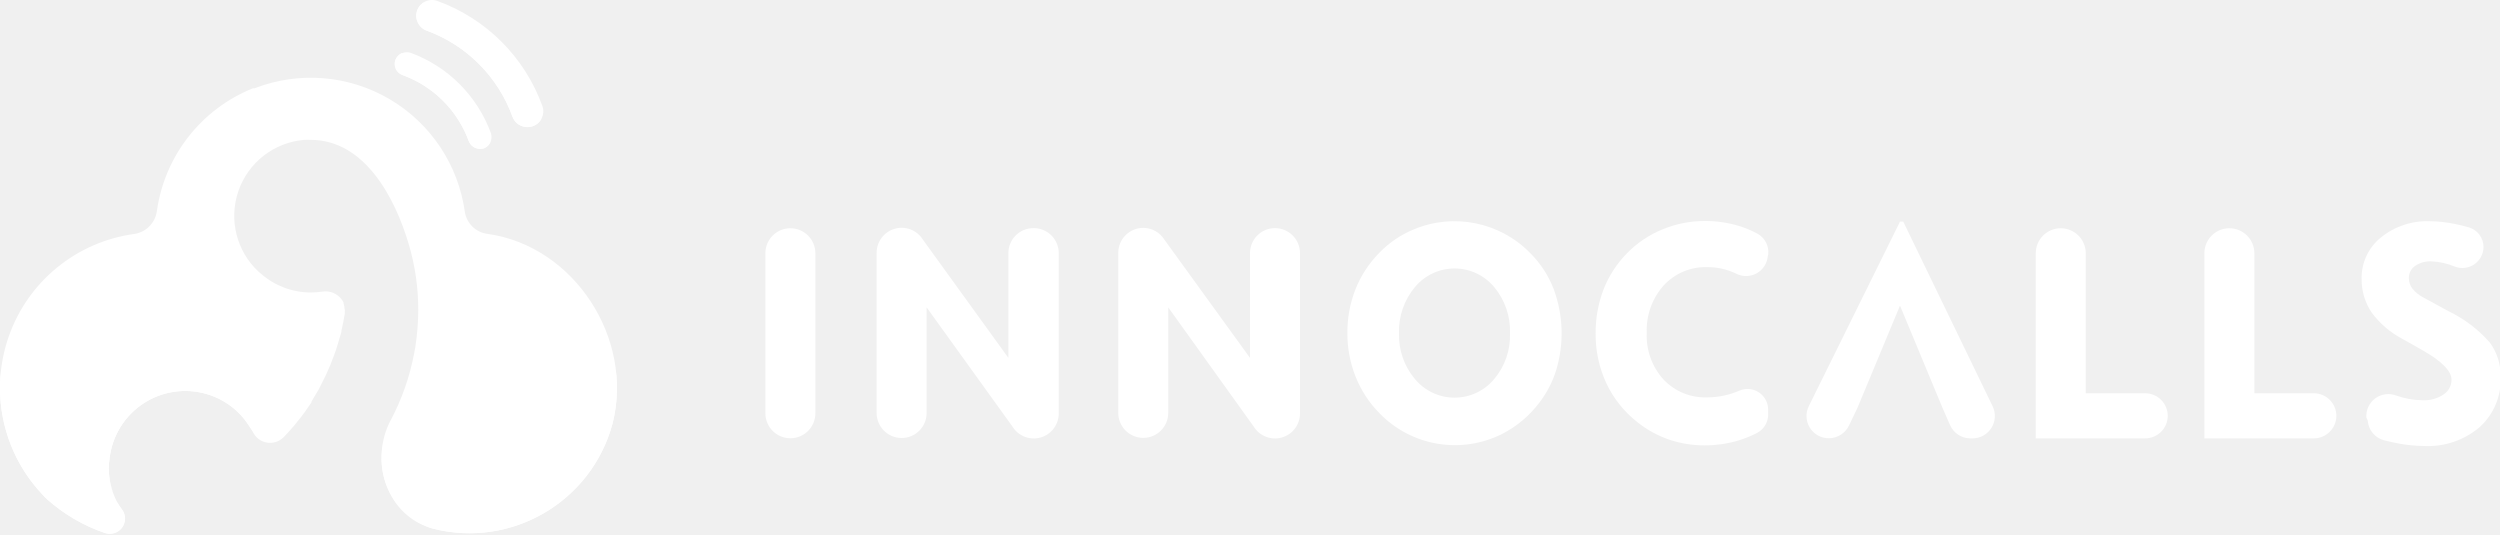
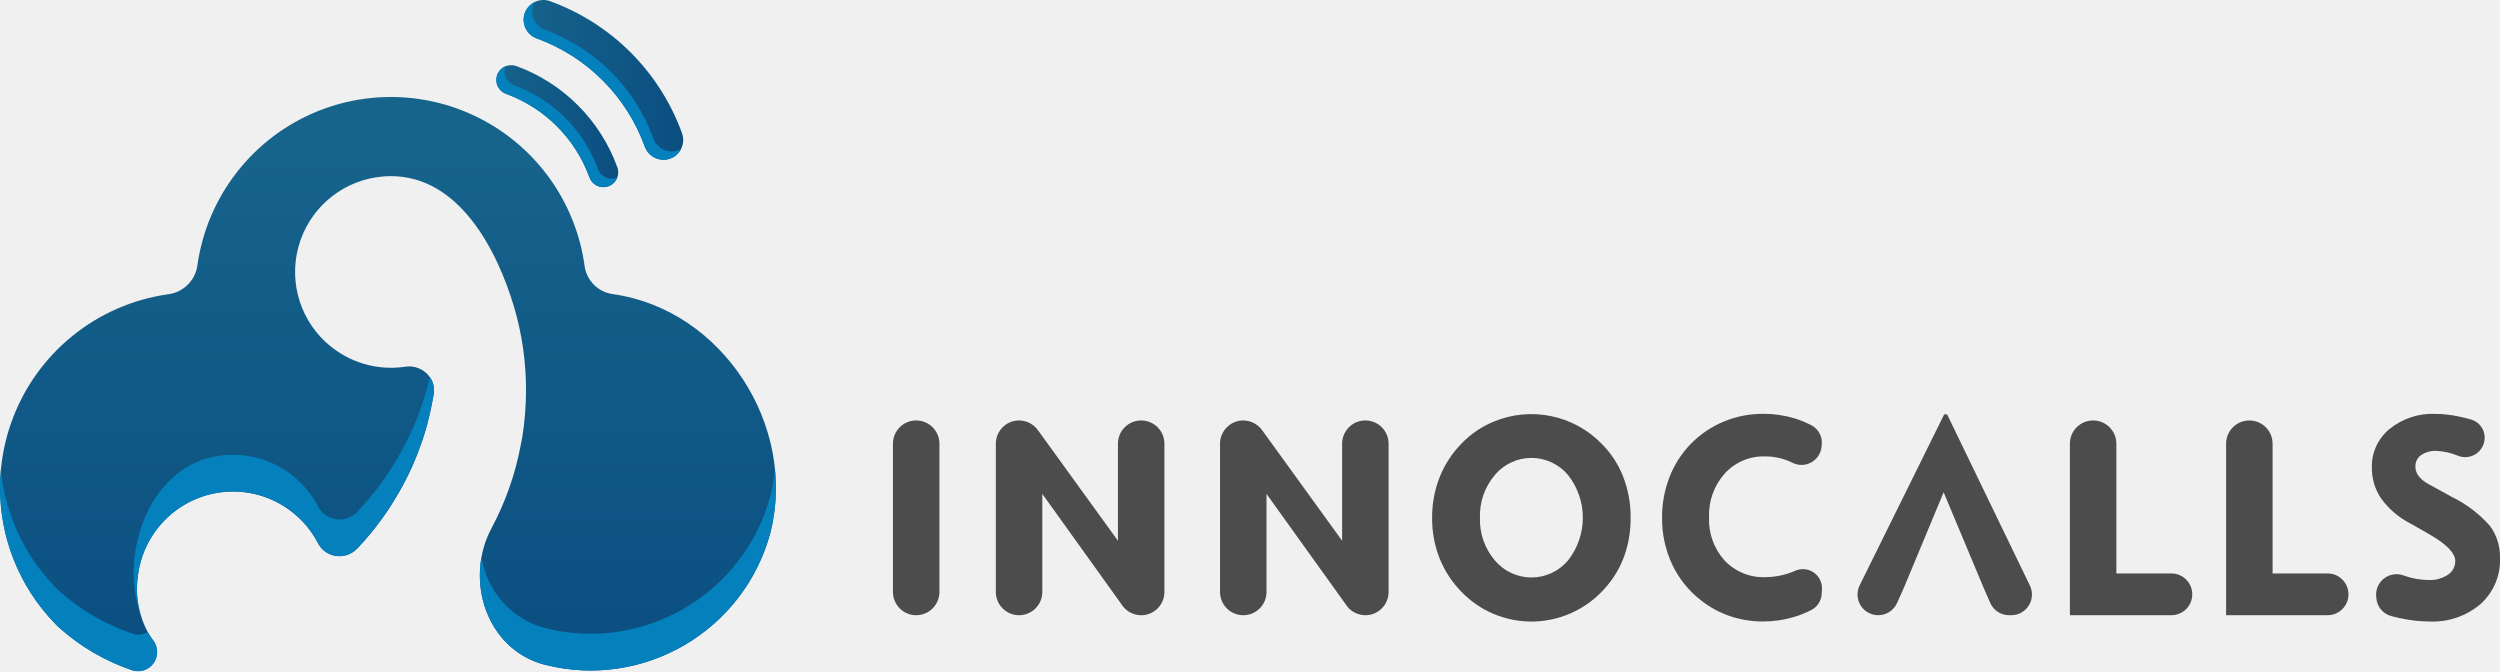
- <svg xmlns="http://www.w3.org/2000/svg" viewBox="0 0 200 42.72">
+ <svg xmlns="http://www.w3.org/2000/svg" xmlns:xlink="http://www.w3.org/1999/xlink" width="275.302" height="73.935" viewBox="0 0 275.302 73.935">
  <defs>
-     <style>.cls-1{fill:#fff;}</style>
+     <style>.a{fill:url(#a);}.b{fill:#0480bd;}.c{fill:url(#c);}.d{fill:#4d4c4d;}</style>
+     <linearGradient id="a" y1="0.5" x2="1" y2="0.5" gradientUnits="objectBoundingBox">
+       <stop offset="0" stop-color="#16638c" />
+       <stop offset="1" stop-color="#0a4e80" />
+     </linearGradient>
+     <linearGradient id="c" x1="0.5" y1="0.103" x2="0.5" y2="0.996" xlink:href="#a" />
  </defs>
-   <g id="Layer_2" data-name="Layer 2">
-     <g id="Layer_1-2" data-name="Layer 1">
-       <path class="cls-1" d="M38.39,11.91a.94.94,0,0,1-.89-.63A8.86,8.86,0,0,0,32.19,6a.94.94,0,0,1-.56-1.21,1,1,0,0,1,1.21-.57,10.81,10.81,0,0,1,6.44,6.45,1,1,0,0,1-.57,1.21A.91.91,0,0,1,38.39,11.91Z" />
-       <path class="cls-1" d="M42.21,10.17A1.26,1.26,0,0,1,41,9.34a11.5,11.5,0,0,0-6.89-6.9A1.26,1.26,0,0,1,35,.08a14,14,0,0,1,8.39,8.4,1.26,1.26,0,0,1-.75,1.61A1.31,1.31,0,0,1,42.21,10.17Z" />
-       <path class="cls-1" d="M39.26,11.3a.86.86,0,0,1-.55.55.91.91,0,0,1-.32.06,1,1,0,0,1-.89-.63A8.86,8.86,0,0,0,32.19,6a.95.95,0,0,1,0-1.77v0a.94.94,0,0,0,.57,1.21A8.92,8.92,0,0,1,38,10.75a.93.93,0,0,0,.88.62,1,1,0,0,0,.33-.06Z" />
-       <path class="cls-1" d="M43.32,9.49a1.22,1.22,0,0,1-.68.6,1.29,1.29,0,0,1-.43.07A1.26,1.26,0,0,1,41,9.34a11.5,11.5,0,0,0-6.89-6.9A1.26,1.26,0,0,1,33.39.83,1.19,1.19,0,0,1,34,.15L33.92.3a1.25,1.25,0,0,0,.76,1.61A11.47,11.47,0,0,1,41.56,8.8a1.27,1.27,0,0,0,1.18.83,1.25,1.25,0,0,0,.43-.07Z" />
-       <path class="cls-1" d="M49,33.9a11.85,11.85,0,0,1-14.33,8.4c-3.77-1-5.14-5.46-3.41-8.69a18.85,18.85,0,0,0,1.87-5.33l.09-.48a19.54,19.54,0,0,0,.24-3,18.32,18.32,0,0,0-.78-5.33c-1.07-3.6-3.49-8.28-7.82-8.28a4.52,4.52,0,0,0-.52,0A6.1,6.1,0,0,0,20.7,21.75l.18.15a6.06,6.06,0,0,0,4,1.5,6.84,6.84,0,0,0,.91-.07,1.6,1.6,0,0,1,1.56.65l.12.2,0,.09a1.42,1.42,0,0,1,.07.22s0,.06,0,.09v0a1.34,1.34,0,0,1,0,.49c-.07.4-.16.84-.27,1.33,0,.18-.09.37-.14.56l-.15.52q-.13.46-.3.9c-.2.56-.43,1.11-.68,1.64-.16.33-.32.65-.5,1h0l-.08.15a1.74,1.74,0,0,1-.11.18l-.29.49-.15.25a.21.21,0,0,0,0,.06l-.07.11a16.13,16.13,0,0,1-1,1.36l-.31.39c-.25.3-.51.59-.78.88l0,0h0a.27.27,0,0,1-.08.07,1.56,1.56,0,0,1-2.05,0l-.15-.16-.12-.17-.06-.1L20,34.2a1,1,0,0,1-.11-.17A6,6,0,0,0,19,32.94h0a5.83,5.83,0,0,0-2.08-1.29h0l-.2-.07-.2-.06a6.09,6.09,0,0,0-7.75,5.12,5.7,5.7,0,0,0,.42,3.15c.07.16.14.3.2.42a3.94,3.94,0,0,0,.34.51,1.21,1.21,0,0,1,.26.74,1.23,1.23,0,0,1-1.63,1.17,13.41,13.41,0,0,1-4.61-2.71,3.73,3.73,0,0,1-.34-.35,12.42,12.42,0,0,1,7.31-20.85,2.14,2.14,0,0,0,1.83-1.83,12.45,12.45,0,0,1,7.69-9.83l.13,0a12.44,12.44,0,0,1,16.82,9.91A2.1,2.1,0,0,0,39,18.71C45.94,19.68,50.74,27.09,49,33.9Z" />
-       <path class="cls-1" d="M9.75,40.75A1.21,1.21,0,0,1,8.4,42.64a13.48,13.48,0,0,1-4.65-2.71c-.13-.12-.24-.24-.35-.36A12.36,12.36,0,0,1,0,31a10.93,10.93,0,0,1,.06-1.15A12.36,12.36,0,0,0,3.4,37.23a3.85,3.85,0,0,0,.35.35A13.36,13.36,0,0,0,8.4,40.3a1.09,1.09,0,0,0,1-.09,4.86,4.86,0,0,0,.33.51Z" />
-       <path class="cls-1" d="M27.58,25.1c-.06.4-.15.84-.26,1.33,0,.18-.09.37-.14.56l-.15.52c-.09.31-.19.6-.3.9-.2.56-.43,1.11-.68,1.64-.16.33-.32.65-.5,1h0l-.08.15a1.74,1.74,0,0,1-.11.18l-.29.49-.15.25a.21.21,0,0,0,0,.06l-.07.11c-.31.46-.63.92-1,1.36l-.31.39c-.27.31-.54.62-.83.92h0a.27.27,0,0,1-.08.07,1.52,1.52,0,0,1-2.05,0l-.15-.16-.12-.17-.06-.11c-.06-.12-.13-.24-.2-.36a1,1,0,0,1-.11-.17A6,6,0,0,0,19,32.94h0a6.22,6.22,0,0,0-2.08-1.29h0l-.2-.07-.2-.06a6.09,6.09,0,0,0-7.75,5.12,5.7,5.7,0,0,0,.42,3.15,8.43,8.43,0,0,1-.42-5.49c.61-2.64,2.43-4.89,5.1-5.29a6.09,6.09,0,0,1,6.36,3.21,1.53,1.53,0,0,0,2.46.37,18.23,18.23,0,0,0,2.12-2.68c0-.05.55-.88.74-1.24a17.65,17.65,0,0,0,1.63-4c.06-.23.12-.46.16-.67l.12.2,0,.09a1.42,1.42,0,0,1,.07.22s0,.06,0,.09v0A1.62,1.62,0,0,1,27.58,25.1Z" />
-       <path class="cls-1" d="M49,33.9a11.86,11.86,0,0,1-14.33,8.4,5.84,5.84,0,0,1-4-6.88,5.51,5.51,0,0,0,4,4.54A11.86,11.86,0,0,0,49,31.56a11.32,11.32,0,0,0,.29-1.71A11.58,11.58,0,0,1,49,33.9Z" />
-       <path class="cls-1" d="M61.23,33.06V20.26a2,2,0,0,1,2-2h0a2,2,0,0,1,2,2v12.8a2,2,0,0,1-2,2h0A2,2,0,0,1,61.23,33.06Z" />
-       <path class="cls-1" d="M107.79,26.66a9.42,9.42,0,0,1,.64-3.5,8.71,8.71,0,0,1,1.9-2.92,8.08,8.08,0,0,1,2.75-1.88,8.46,8.46,0,0,1,9.36,1.91,8.17,8.17,0,0,1,1.86,2.87,10.19,10.19,0,0,1,.19,6.49,8.29,8.29,0,0,1-1.31,2.54,8.69,8.69,0,0,1-3,2.54,8.4,8.4,0,0,1-9.83-1.66,8.77,8.77,0,0,1-1.9-2.91A9.32,9.32,0,0,1,107.79,26.66Zm4.13,0a5.43,5.43,0,0,0,1.28,3.67,4.12,4.12,0,0,0,6.33,0,5.39,5.39,0,0,0,1.27-3.67,5.47,5.47,0,0,0-1.27-3.7,4.12,4.12,0,0,0-6.33,0A5.48,5.48,0,0,0,111.92,26.66Z" />
-       <path class="cls-1" d="M141.42,20.52a1.74,1.74,0,0,1-2.49,1.39h0a5.28,5.28,0,0,0-2.34-.54,4.55,4.55,0,0,0-3.5,1.47,5.37,5.37,0,0,0-1.35,3.78,5.21,5.21,0,0,0,1.34,3.74,4.58,4.58,0,0,0,3.51,1.43,6.43,6.43,0,0,0,2.54-.53h0a1.65,1.65,0,0,1,2.32,1.58l0,.42a1.65,1.65,0,0,1-.88,1.37,8.59,8.59,0,0,1-1.53.62,9.4,9.4,0,0,1-2.66.38,8.77,8.77,0,0,1-2.85-.46A8.41,8.41,0,0,1,131,33.78a8.63,8.63,0,0,1-2.49-3.11,9.29,9.29,0,0,1-.86-4,9.68,9.68,0,0,1,.63-3.51,8.6,8.6,0,0,1,1.86-2.88A8.4,8.4,0,0,1,133,18.35a8.74,8.74,0,0,1,3.4-.67,9.23,9.23,0,0,1,2.7.39,8.59,8.59,0,0,1,1.47.61,1.69,1.69,0,0,1,.89,1.66Z" />
-       <path class="cls-1" d="M152,24.45l-3.4,8.17L147.94,34a1.8,1.8,0,0,1-1.63,1.06h0a1.78,1.78,0,0,1-1.6-2.58L152,17.73h.26l7.15,14.77a1.79,1.79,0,0,1-1.61,2.57h-.18A1.78,1.78,0,0,1,156,34l-.6-1.37Z" />
-       <path class="cls-1" d="M162.86,35.07V20.26a2,2,0,0,1,2-2h0a2,2,0,0,1,2,2v11.2h4.75a1.81,1.81,0,0,1,1.81,1.8h0a1.81,1.81,0,0,1-1.81,1.81Z" />
-       <path class="cls-1" d="M176.35,35.07V20.26a2,2,0,0,1,2-2h0a2,2,0,0,1,2,2v11.2h4.75a1.81,1.81,0,0,1,1.81,1.8h0a1.81,1.81,0,0,1-1.81,1.81Z" />
-       <path class="cls-1" d="M189.31,33.41a1.76,1.76,0,0,1,2.38-1.77h0a6.46,6.46,0,0,0,2.12.38,2.75,2.75,0,0,0,1.67-.46,1.39,1.39,0,0,0,.64-1.18c0-.69-.75-1.46-2.25-2.32l-.56-.32-1.14-.64A7.27,7.27,0,0,1,189.73,25a4.72,4.72,0,0,1-.8-2.68A4.13,4.13,0,0,1,190.47,19a5.86,5.86,0,0,1,3.95-1.3,9.89,9.89,0,0,1,1.94.21c.36.07.74.16,1.15.28a1.63,1.63,0,0,1,1.17,1.57h0a1.69,1.69,0,0,1-2.29,1.57h0a5.37,5.37,0,0,0-1.86-.42,2.12,2.12,0,0,0-1.33.37,1.15,1.15,0,0,0-.49,1,1.35,1.35,0,0,0,.29.82,2.75,2.75,0,0,0,.87.7l2,1.09a10.41,10.41,0,0,1,3.33,2.53,4.5,4.5,0,0,1,.85,2.75,5.1,5.1,0,0,1-1.68,4,6.36,6.36,0,0,1-4.44,1.51,11.84,11.84,0,0,1-2-.19c-.38-.07-.79-.16-1.22-.27a1.75,1.75,0,0,1-1.29-1.57Z" />
-       <path class="cls-1" d="M82.67,18.25a2,2,0,0,0-2,2v8.38l-6.84-9.46h0a2,2,0,0,0-3.7,1.07v12.8a2,2,0,1,0,4,0V24.59L81,34.13h0a2,2,0,0,0,3.7-1.07V20.26A2,2,0,0,0,82.67,18.25Z" />
-       <path class="cls-1" d="M102,18.25a2,2,0,0,0-2,2v8.38l-6.85-9.46h0a2,2,0,0,0-1.69-.94,2,2,0,0,0-2,2v12.8a2,2,0,1,0,4,0V24.59l6.84,9.54h0a2,2,0,0,0,3.7-1.07V20.26A2,2,0,0,0,102,18.25Z" />
+   <g transform="translate(-813 -143.065)">
+     <g transform="translate(799.028 -142.87)">
+       <g transform="translate(13.972 285.935)">
+         <g transform="translate(54.643 0)">
+           <g transform="translate(0 7.161)">
+             <path class="a" d="M401.319,348.6a1.634,1.634,0,0,1-1.536-1.075,15.354,15.354,0,0,0-9.191-9.2,1.634,1.634,0,0,1,1.119-3.07,18.617,18.617,0,0,1,11.144,11.156,1.633,1.633,0,0,1-1.536,2.192Z" transform="translate(-389.517 -335.152)" />
+           </g>
+           <g transform="translate(3.018)">
+             <path class="a" d="M425.655,303.532a2.18,2.18,0,0,1-2.047-1.436,19.908,19.908,0,0,0-11.919-11.935,2.178,2.178,0,1,1,1.491-4.093A24.248,24.248,0,0,1,427.7,300.609a2.181,2.181,0,0,1-2.047,2.923Z" transform="translate(-410.256 -285.935)" />
+           </g>
+         </g>
+         <g transform="translate(54.643 0.253)">
+           <g transform="translate(0 7.025)">
+             <path class="b" d="M402.836,348.239a1.587,1.587,0,0,1-.958.948,1.659,1.659,0,0,1-.555.1,1.637,1.637,0,0,1-1.536-1.078,15.4,15.4,0,0,0-9.192-9.2,1.628,1.628,0,0,1-.044-3.049c0,.011-.011.022-.011.033a1.632,1.632,0,0,0,.98,2.091,15.4,15.4,0,0,1,9.192,9.2,1.627,1.627,0,0,0,1.536,1.078,1.66,1.66,0,0,0,.556-.1C402.814,348.261,402.825,348.25,402.836,348.239Z" transform="translate(-389.517 -335.954)" />
+           </g>
+           <g transform="translate(3.019)">
+             <path class="b" d="M427.587,303.849a2.086,2.086,0,0,1-1.176,1.035,2.024,2.024,0,0,1-.751.131,2.189,2.189,0,0,1-2.048-1.427A19.879,19.879,0,0,0,411.7,291.651a2.194,2.194,0,0,1-1.307-2.8,2.144,2.144,0,0,1,1.046-1.176,2.776,2.776,0,0,0-.12.261,2.177,2.177,0,0,0,1.307,2.788,19.88,19.88,0,0,1,11.915,11.936,2.174,2.174,0,0,0,2.788,1.307A2.776,2.776,0,0,0,427.587,303.849Z" transform="translate(-410.262 -287.676)" />
+           </g>
+         </g>
+         <path class="c" d="M98.829,407.33a20.5,20.5,0,0,1-24.813,14.532c-6.518-1.671-8.9-9.443-5.9-15.034A31.909,31.909,0,0,0,71.35,397.6c.054-.273.1-.547.161-.824a33.214,33.214,0,0,0,.408-5.17,32.159,32.159,0,0,0-1.34-9.224c-1.859-6.222-6.043-14.331-13.533-14.331a8.572,8.572,0,0,0-.9.04A10.546,10.546,0,0,0,49.829,386.3c.108.085.2.179.3.264a10.544,10.544,0,0,0,8.485,2.473,2.8,2.8,0,0,1,2.706,1.129,2.7,2.7,0,0,1,.2.349c.027.049.049.1.072.152a1.808,1.808,0,0,1,.121.372c.013.054.027.108.036.166a.189.189,0,0,0,.009.049,2.59,2.59,0,0,1-.009.851c-.116.69-.269,1.456-.466,2.294-.072.314-.152.641-.237.972-.085.3-.17.609-.264.909-.161.524-.331,1.044-.524,1.554a30.262,30.262,0,0,1-1.178,2.836c-.269.564-.551,1.12-.851,1.666a0,0,0,0,0,0,0c-.04.076-.094.166-.148.264s-.116.206-.184.318c-.166.278-.349.582-.511.851-.094.157-.184.3-.26.421a1.068,1.068,0,0,0-.067.112c-.058.1-.1.161-.108.179-.529.815-1.1,1.6-1.7,2.361-.179.224-.363.448-.547.672-.43.524-.882,1.03-1.348,1.523a.346.346,0,0,1-.076.067v0a.94.94,0,0,1-.139.13,2.719,2.719,0,0,1-3.557-.013,2.433,2.433,0,0,1-.255-.269,3.011,3.011,0,0,1-.215-.3c-.031-.058-.063-.112-.094-.17-.112-.215-.229-.426-.359-.632-.063-.1-.125-.2-.188-.3a10.474,10.474,0,0,0-1.581-1.89s-.009,0-.009,0a10.441,10.441,0,0,0-3.6-2.235s0,0,0,0c-.117-.045-.233-.085-.345-.116s-.228-.072-.345-.108a10.553,10.553,0,0,0-13.417,8.865,10.007,10.007,0,0,0,.73,5.456,7.812,7.812,0,0,0,.358.726,6.254,6.254,0,0,0,.573.887,2.085,2.085,0,0,1,.453,1.286,2.121,2.121,0,0,1-2.822,2.011,23.186,23.186,0,0,1-7.974-4.681,8.425,8.425,0,0,1-.6-.6,21.512,21.512,0,0,1,12.664-36.1,3.721,3.721,0,0,0,3.172-3.167,21.536,21.536,0,0,1,13.3-17.005c.072-.031.139-.058.215-.085A21.532,21.532,0,0,1,78.37,377.943a3.631,3.631,0,0,0,3.1,3.1C93.516,382.714,101.821,395.548,98.829,407.33Z" transform="translate(-13.993 -348.654)" />
+         <g transform="translate(0 41.509)">
+           <path class="b" d="M30.842,660.226a2.1,2.1,0,0,1-2.331,3.278,23.25,23.25,0,0,1-8.048-4.705,7.885,7.885,0,0,1-.6-.61,21.378,21.378,0,0,1-5.892-14.779q0-1.013.1-1.993a21.365,21.365,0,0,0,5.794,12.721,7.9,7.9,0,0,0,.6.61,23.252,23.252,0,0,0,8.048,4.705,1.955,1.955,0,0,0,1.721-.163,6.2,6.2,0,0,0,.566.882Z" transform="translate(-13.972 -631.202)" />
+           <path class="b" d="M148.246,573.155c-.116.685-.264,1.456-.457,2.294-.072.314-.152.641-.237.972-.085.3-.17.609-.264.909-.157.524-.331,1.039-.524,1.554a30.252,30.252,0,0,1-1.178,2.836c-.269.564-.556,1.12-.851,1.666a0,0,0,0,0,0,0c-.04.076-.094.166-.148.264s-.116.206-.184.318c-.166.278-.349.582-.511.851-.1.157-.188.3-.26.421a1.07,1.07,0,0,0-.067.112c-.063.094-.1.161-.117.179q-.793,1.216-1.689,2.361c-.179.224-.363.448-.547.672-.457.547-.927,1.075-1.424,1.59v0a.936.936,0,0,1-.139.13,2.654,2.654,0,0,1-3.557-.013,2.433,2.433,0,0,1-.255-.269,3,3,0,0,1-.215-.3c-.036-.058-.072-.116-.1-.179-.108-.21-.228-.417-.35-.623-.063-.1-.125-.2-.188-.3a10.826,10.826,0,0,0-1.581-1.89s-.009,0-.009,0a10.663,10.663,0,0,0-3.6-2.235s0,0,0,0c-.117-.04-.228-.081-.345-.116l-.345-.107a10.553,10.553,0,0,0-13.417,8.865,10.007,10.007,0,0,0,.73,5.456,14.659,14.659,0,0,1-.73-9.5c1.067-4.563,4.215-8.462,8.843-9.161a10.558,10.558,0,0,1,11,5.568,2.662,2.662,0,0,0,4.269.632,31.765,31.765,0,0,0,3.66-4.632c.067-.085.95-1.523,1.286-2.146a31.66,31.66,0,0,0,2.822-6.971c.108-.4.2-.784.273-1.151a2.7,2.7,0,0,1,.2.349c.027.049.049.1.072.152a2.592,2.592,0,0,1,.121.372c.013.054.027.107.036.166a.189.189,0,0,0,.009.049A2.726,2.726,0,0,1,148.246,573.155Z" transform="translate(-100.502 -571.215)" />
+           <path class="b" d="M409.126,647.982a20.507,20.507,0,0,1-24.81,14.539c-5.358-1.383-7.918-6.883-6.992-11.9a9.555,9.555,0,0,0,6.992,7.852,20.507,20.507,0,0,0,24.81-14.539,18.494,18.494,0,0,0,.5-2.962A20.137,20.137,0,0,1,409.126,647.982Z" transform="translate(-324.296 -630.819)" />
+         </g>
+       </g>
+       <g transform="translate(112.304 331.51)">
+         <path class="d" d="M689.777,623.023v-16.33a2.559,2.559,0,0,1,2.559-2.559h0a2.559,2.559,0,0,1,2.559,2.559v16.33a2.559,2.559,0,0,1-2.559,2.559h0A2.559,2.559,0,0,1,689.777,623.023Z" transform="translate(-689.777 -603.409)" />
+         <path class="d" d="M1097.834,610.769a12.025,12.025,0,0,1,.821-4.46,11.176,11.176,0,0,1,2.419-3.721,10.367,10.367,0,0,1,3.505-2.4,10.824,10.824,0,0,1,11.937,2.433,10.591,10.591,0,0,1,2.374,3.662,12.307,12.307,0,0,1,.806,4.49,12.5,12.5,0,0,1-.562,3.787,10.643,10.643,0,0,1-1.672,3.24,10.945,10.945,0,0,1-3.854,3.238,10.733,10.733,0,0,1-9.009.311,10.709,10.709,0,0,1-3.528-2.426,11.218,11.218,0,0,1-2.419-3.7A11.922,11.922,0,0,1,1097.834,610.769Zm5.267,0a6.892,6.892,0,0,0,1.634,4.681,5.263,5.263,0,0,0,8.069.007,7.6,7.6,0,0,0,0-9.4,5.257,5.257,0,0,0-8.069,0A6.936,6.936,0,0,0,1103.1,610.769Z" transform="translate(-1038.46 -599.32)" />
+         <path class="d" d="M1289.436,602.78a2.216,2.216,0,0,1-3.177,1.771l-.029-.014a6.748,6.748,0,0,0-3-.7,5.786,5.786,0,0,0-4.452,1.878,6.84,6.84,0,0,0-1.731,4.824,6.679,6.679,0,0,0,1.717,4.77,5.85,5.85,0,0,0,4.467,1.826,8.329,8.329,0,0,0,3.248-.68l.032-.014a2.1,2.1,0,0,1,2.968,2.018l-.031.535a2.1,2.1,0,0,1-1.121,1.745,11.046,11.046,0,0,1-1.953.789,11.811,11.811,0,0,1-3.4.487,11.186,11.186,0,0,1-3.631-.591,10.734,10.734,0,0,1-3.2-1.746,10.874,10.874,0,0,1-3.172-3.97,11.867,11.867,0,0,1-1.1-5.111,12.18,12.18,0,0,1,.814-4.469,10.857,10.857,0,0,1,5.991-6.131,11.215,11.215,0,0,1,4.335-.85,11.759,11.759,0,0,1,3.447.5,11.141,11.141,0,0,1,1.871.767,2.149,2.149,0,0,1,1.128,2.122Z" transform="translate(-1187.176 -599.153)" />
+         <path class="d" d="M1429.252,608.136l-4.335,10.415-.789,1.77a2.278,2.278,0,0,1-2.081,1.351h0a2.278,2.278,0,0,1-2.042-3.288l9.306-18.826h.325l9.114,18.844a2.278,2.278,0,0,1-2.051,3.271h-.231a2.279,2.279,0,0,1-2.089-1.368l-.764-1.753Z" transform="translate(-1313.55 -599.499)" />
+         <path class="d" d="M1580.515,625.582V606.693a2.559,2.559,0,0,1,2.559-2.559h0a2.559,2.559,0,0,1,2.559,2.559v14.289h6.058a2.3,2.3,0,0,1,2.3,2.3h0a2.3,2.3,0,0,1-2.3,2.3Z" transform="translate(-1450.909 -603.409)" />
+         <path class="d" d="M1698.745,625.582V606.693a2.559,2.559,0,0,1,2.559-2.559h0a2.559,2.559,0,0,1,2.559,2.559v14.289h6.058a2.3,2.3,0,0,1,2.3,2.3h0a2.3,2.3,0,0,1-2.3,2.3Z" transform="translate(-1551.936 -603.409)" />
+         <path class="d" d="M1809.511,619.214a2.253,2.253,0,0,1,3.042-2.261l.028.01a8.089,8.089,0,0,0,2.7.487,3.565,3.565,0,0,0,2.137-.584,1.783,1.783,0,0,0,.807-1.5q0-1.317-2.871-2.958l-.71-.414-1.45-.814a9.107,9.107,0,0,1-3.135-2.707,5.964,5.964,0,0,1-1.021-3.417,5.316,5.316,0,0,1,1.953-4.245,7.523,7.523,0,0,1,5.043-1.657,12.566,12.566,0,0,1,2.471.266q.693.138,1.468.357a2.072,2.072,0,0,1,1.49,2h0a2.146,2.146,0,0,1-2.916,2l-.028-.011a6.835,6.835,0,0,0-2.365-.534,2.775,2.775,0,0,0-1.7.466,1.5,1.5,0,0,0-.621,1.266,1.7,1.7,0,0,0,.37,1.05,3.377,3.377,0,0,0,1.109.887l2.516,1.391a13.418,13.418,0,0,1,4.238,3.224,5.763,5.763,0,0,1,1.087,3.506,6.5,6.5,0,0,1-2.137,5.067,8.146,8.146,0,0,1-5.674,1.93,14.967,14.967,0,0,1-2.6-.25q-.739-.132-1.556-.343a2.232,2.232,0,0,1-1.653-2Z" transform="translate(-1646.18 -599.153)" />
+         <path class="d" d="M783.651,604.134a2.559,2.559,0,0,0-2.559,2.559v10.689l-8.727-12.063v.012a2.555,2.555,0,0,0-4.719,1.362v16.33a2.559,2.559,0,0,0,5.118,0v-10.8l8.727,12.165h0a2.555,2.555,0,0,0,4.719-1.362v-16.33A2.559,2.559,0,0,0,783.651,604.134Z" transform="translate(-756.316 -603.409)" />
+         <path class="d" d="M953.322,604.134a2.559,2.559,0,0,0-2.559,2.559v10.689l-8.727-12.063v.012a2.555,2.555,0,0,0-4.718,1.362v16.33a2.559,2.559,0,0,0,5.118,0v-10.8l8.727,12.165h0a2.555,2.555,0,0,0,4.718-1.362v-16.33A2.559,2.559,0,0,0,953.322,604.134Z" transform="translate(-901.299 -603.409)" />
+       </g>
    </g>
  </g>
</svg>
